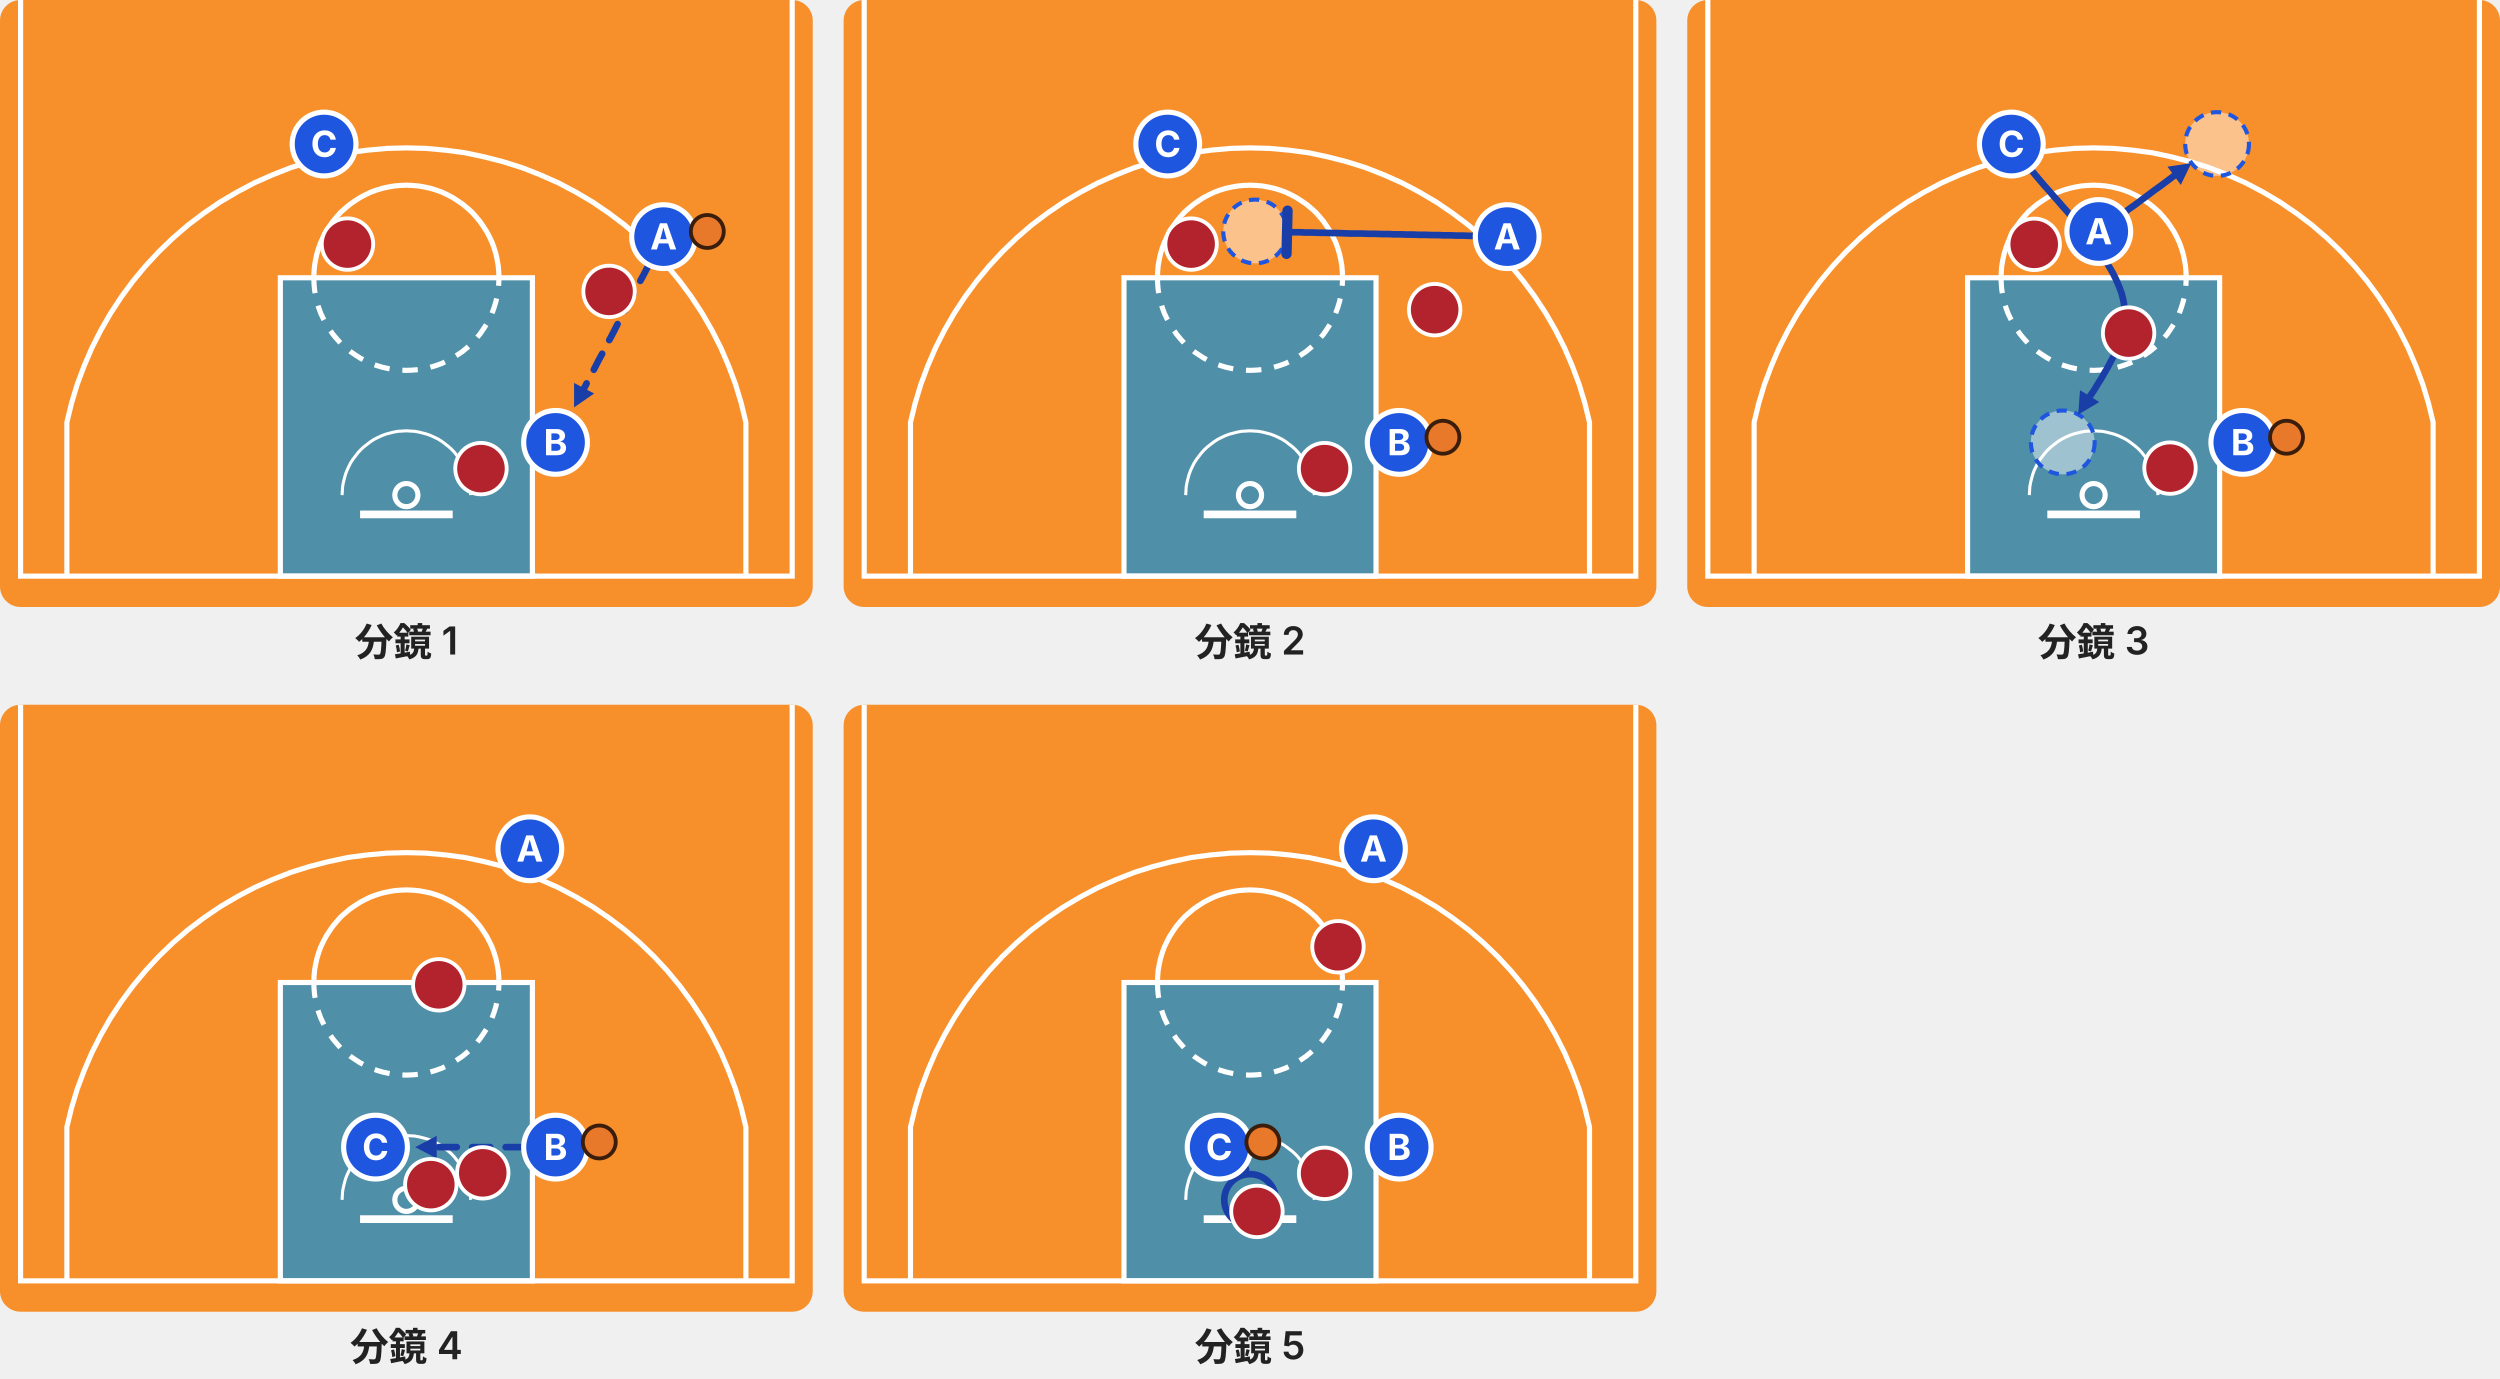
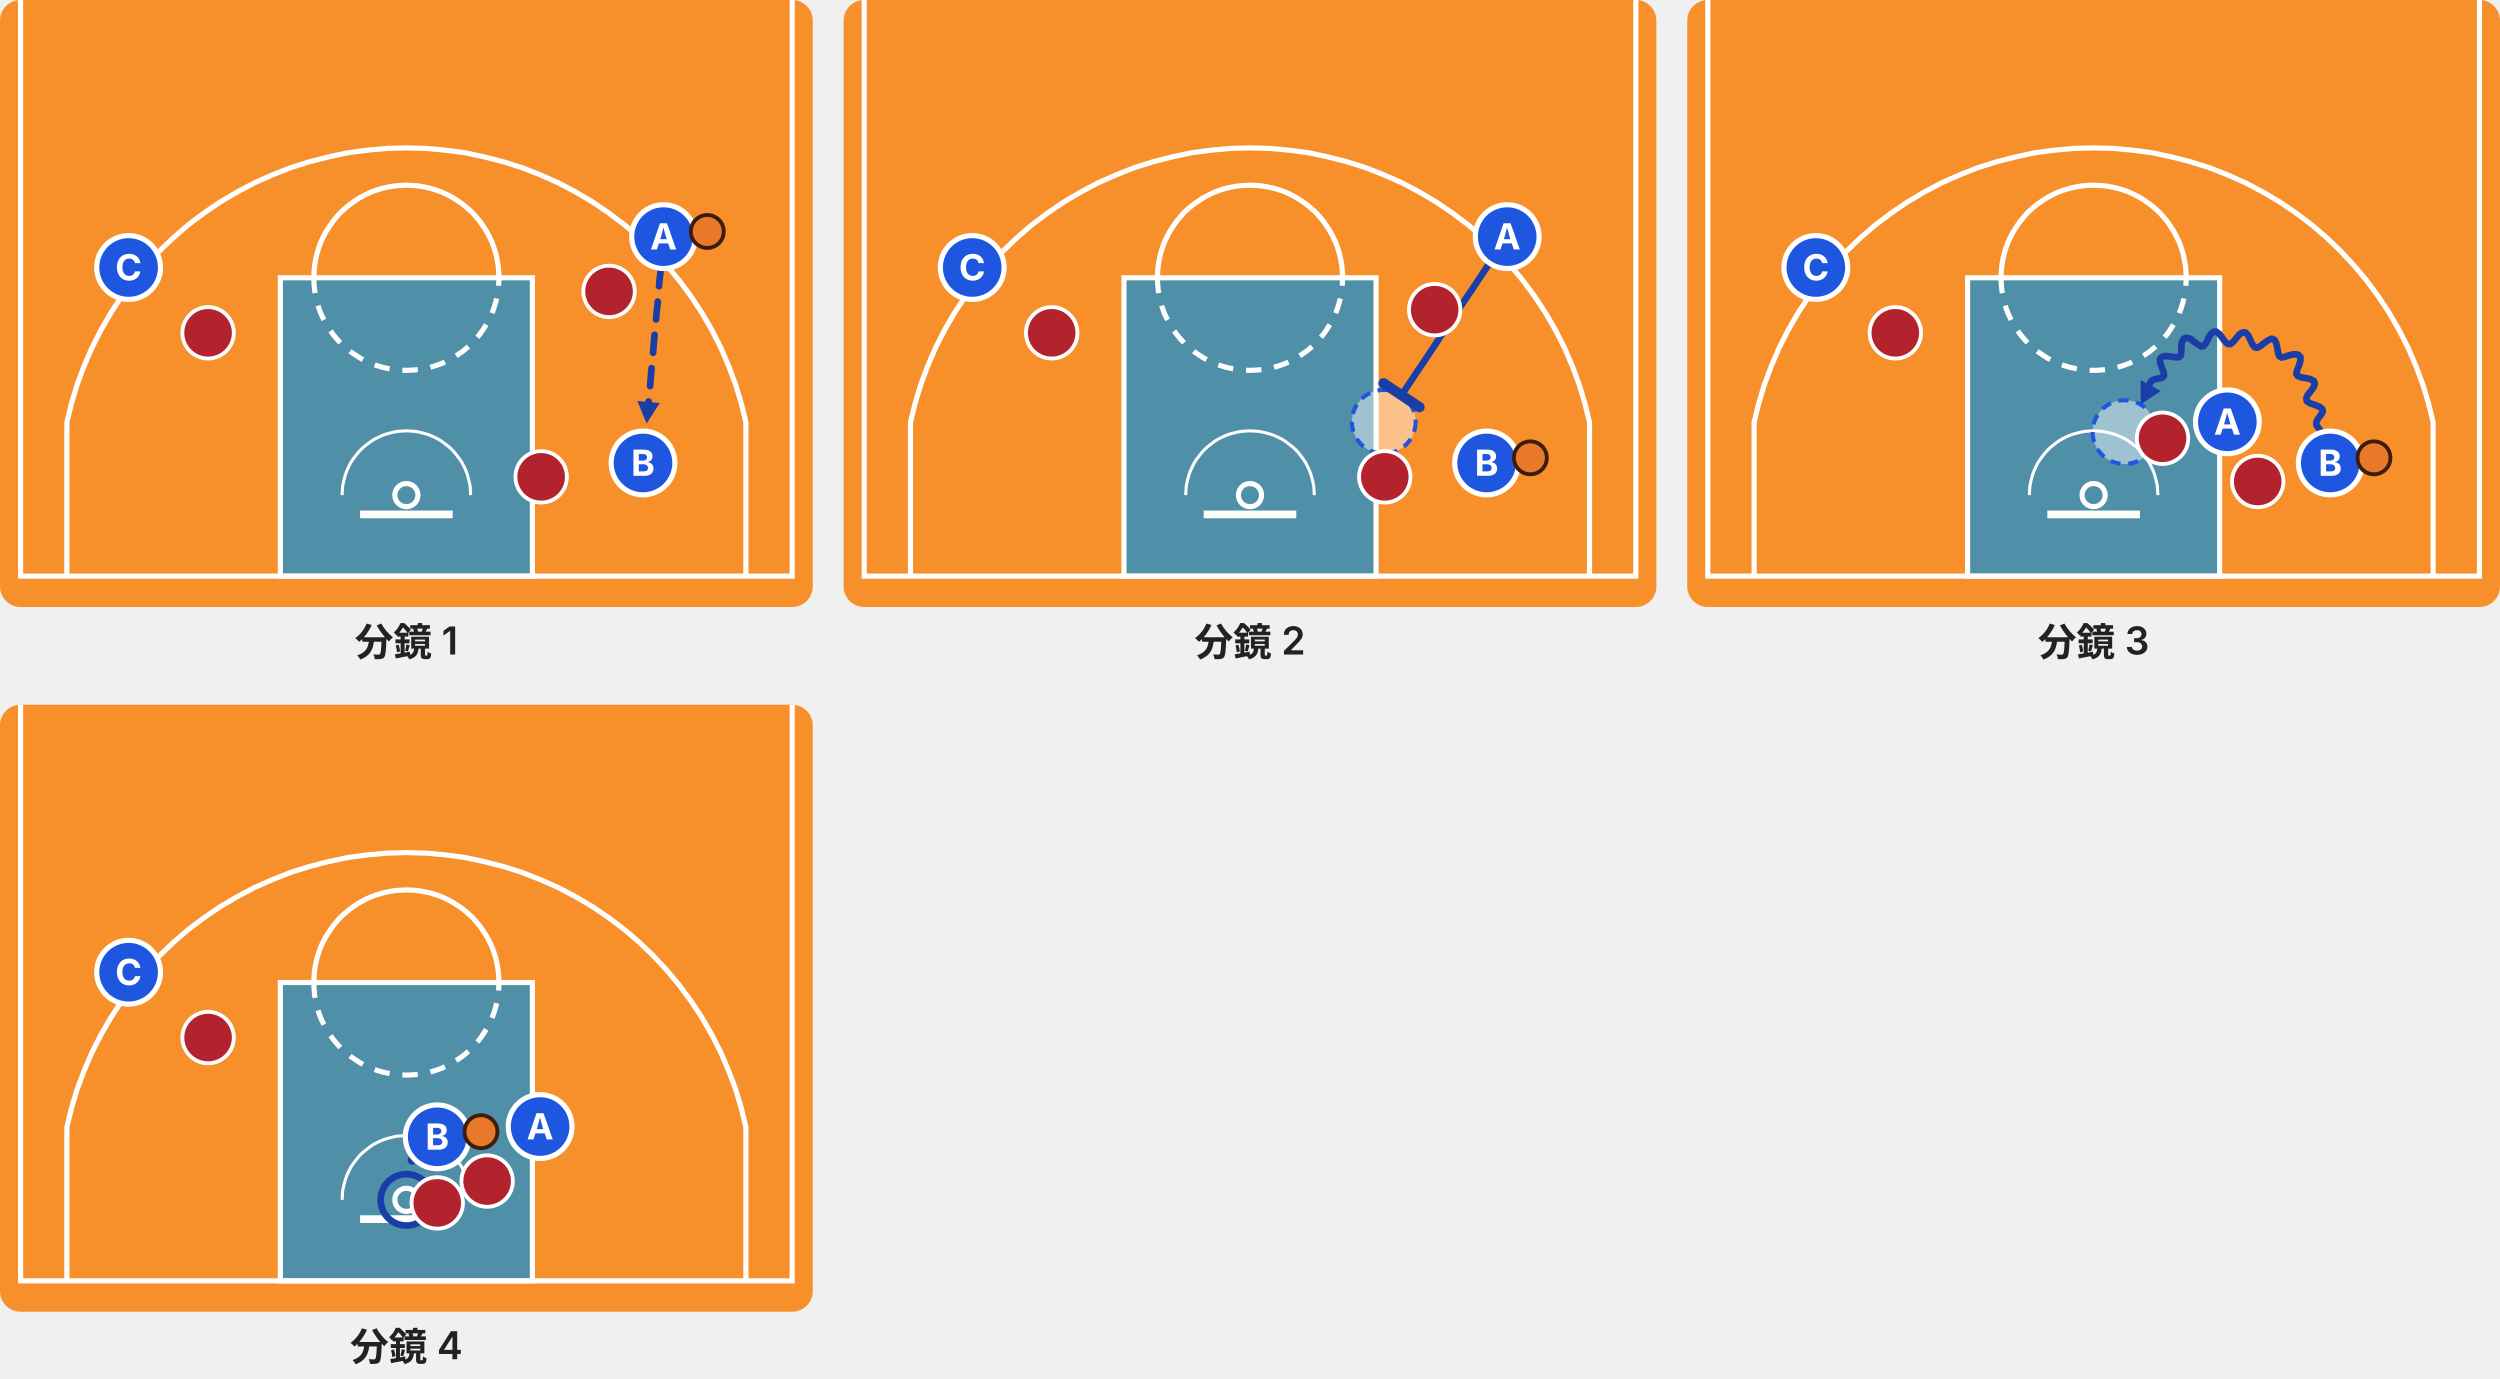
<svg xmlns="http://www.w3.org/2000/svg" viewBox="0 0 972.0 536.0" width="972.0" height="536.0" font-family="-apple-system, 'PingFang TC', 'Noto Sans TC', sans-serif">
  <g transform="translate(0,0)">
    <rect width="316.0" height="236.0" rx="8" fill="#f7902b" />
    <rect x="109.0" y="108.0" width="98.0" height="116.0" fill="#4f8fa8" stroke="#ffffff" stroke-width="2" />
    <polyline points="8.0,0.0 8.0,224.0 308.0,224.0 308.0,0.0" fill="none" stroke="#ffffff" stroke-width="2" />
    <polyline points="194.0,108.0 193.9,105.6 193.7,103.3 193.3,101.0 192.8,98.7 192.1,96.4 191.3,94.2 190.3,92.1 189.2,90.0 187.9,88.0 186.6,86.1 185.1,84.3 183.5,82.5 181.7,80.9 179.9,79.4 178.0,78.1 176.0,76.8 173.9,75.7 171.8,74.7 169.6,73.9 167.3,73.2 165.0,72.7 162.7,72.3 160.4,72.1 158.0,72.0 155.6,72.1 153.3,72.3 151.0,72.7 148.7,73.2 146.4,73.9 144.2,74.7 142.1,75.7 140.0,76.8 138.0,78.1 136.1,79.4 134.3,80.9 132.5,82.5 130.9,84.3 129.4,86.1 128.1,88.0 126.8,90.0 125.7,92.1 124.7,94.2 123.9,96.4 123.2,98.7 122.7,101.0 122.3,103.3 122.1,105.6 122.0,108.0" fill="none" stroke="#ffffff" stroke-width="2" />
    <polyline points="122.0,108.0 122.1,110.4 122.3,112.7 122.7,115.0 123.2,117.3 123.9,119.6 124.7,121.8 125.7,123.9 126.8,126.0 128.1,128.0 129.4,129.9 130.9,131.7 132.5,133.5 134.3,135.1 136.1,136.6 138.0,137.9 140.0,139.2 142.1,140.3 144.2,141.3 146.4,142.1 148.7,142.8 151.0,143.3 153.3,143.7 155.6,143.9 158.0,144.0 160.4,143.9 162.7,143.7 165.0,143.3 167.3,142.8 169.6,142.1 171.8,141.3 173.9,140.3 176.0,139.2 178.0,137.9 179.9,136.6 181.7,135.1 183.5,133.5 185.1,131.7 186.6,129.9 187.9,128.0 189.2,126.0 190.3,123.9 191.3,121.8 192.1,119.6 192.8,117.3 193.3,115.0 193.7,112.7 193.9,110.4 194.0,108.0" fill="none" stroke="#ffffff" stroke-width="2" stroke-dasharray="6 5" />
    <polyline points="290.0,224.0 290.0,164.2 288.2,156.8 286.0,149.5 283.3,142.3 280.3,135.3 276.8,128.4 273.0,121.8 268.8,115.4 264.3,109.3 259.4,103.4 254.2,97.8 248.7,92.5 242.9,87.5 236.8,82.9 230.5,78.6 223.9,74.7 217.1,71.1 210.1,68.0 203.0,65.2 195.7,62.9 188.3,61.0 180.8,59.4 173.3,58.4 165.6,57.7 158.0,57.5 150.4,57.7 142.7,58.4 135.2,59.4 127.7,61.0 120.3,62.9 113.0,65.2 105.9,68.0 98.9,71.1 92.1,74.7 85.5,78.6 79.2,82.9 73.1,87.5 67.3,92.5 61.8,97.8 56.6,103.4 51.7,109.3 47.2,115.4 43.0,121.8 39.2,128.4 35.7,135.3 32.7,142.3 30.0,149.5 27.8,156.8 26.0,164.2 26.0,224.0" fill="none" stroke="#ffffff" stroke-width="2" />
    <polyline points="183.0,192.5 182.9,190.9 182.8,189.2 182.5,187.6 182.1,186.0 181.7,184.5 181.1,182.9 180.4,181.4 179.7,180.0 178.8,178.6 177.8,177.3 176.8,176.0 175.7,174.8 174.5,173.7 173.2,172.7 171.9,171.7 170.5,170.8 169.1,170.1 167.6,169.4 166.0,168.8 164.5,168.4 162.9,168.0 161.3,167.7 159.6,167.6 158.0,167.5 156.4,167.6 154.7,167.7 153.1,168.0 151.5,168.4 150.0,168.8 148.4,169.4 146.9,170.1 145.5,170.8 144.1,171.7 142.8,172.7 141.5,173.7 140.3,174.8 139.2,176.0 138.2,177.3 137.2,178.6 136.3,180.0 135.6,181.4 134.9,182.9 134.3,184.5 133.9,186.0 133.5,187.6 133.2,189.2 133.1,190.9 133.0,192.5" fill="none" stroke="#ffffff" stroke-width="1.2" />
    <line x1="140.0" y1="200.0" x2="176.0" y2="200.0" stroke="#ffffff" stroke-width="3" />
    <circle cx="158.0" cy="192.5" r="4.5" fill="none" stroke="#ffffff" stroke-width="2" />
-     <polyline points="252.2,103.0 251.2,105.0 250.1,107.1 248.9,109.3 247.8,111.5 246.6,113.6 245.5,115.8 244.4,117.9 243.2,120.1 242.1,122.3 241.0,124.4 239.8,126.6 238.7,128.8 237.6,130.9 236.4,133.1 235.3,135.2 234.2,137.4 233.0,139.6 231.9,141.7 230.8,143.9 229.6,146.1 228.5,148.2 227.4,150.4 226.3,152.3" fill="none" stroke="#1a3ea8" stroke-width="2.6" stroke-linecap="round" stroke-linejoin="round" stroke-dasharray="7 6" />
-     <polygon points="223.2,158.4 231.0,153.0 223.2,148.9" fill="#1a3ea8" />
+     <polyline points="256.9,104.3 256.7,106.7 256.4,109.1 256.2,111.6 256.0,114.0 255.8,116.4 255.6,118.9 255.3,121.3 255.1,123.8 254.9,126.2 254.7,128.7 254.4,131.1 254.2,133.6 254.0,136.0 253.8,138.4 253.6,140.9 253.3,143.3 253.1,145.8 252.9,148.2 252.7,150.7 252.4,153.1 252.2,155.6 252.0,157.9" fill="none" stroke="#1a3ea8" stroke-width="2.6" stroke-linecap="round" stroke-linejoin="round" stroke-dasharray="7 6" />
+     <polygon points="251.4,164.7 256.5,156.7 247.8,155.9" fill="#1a3ea8" />
    <circle cx="236.8" cy="113.3" r="10.0" fill="#b3232d" stroke="#fff" stroke-width="1.5" />
-     <circle cx="187.0" cy="182.2" r="10.0" fill="#b3232d" stroke="#fff" stroke-width="1.5" />
-     <circle cx="135.1" cy="94.9" r="10.0" fill="#b3232d" stroke="#fff" stroke-width="1.5" />
+     <circle cx="210.4" cy="185.4" r="10.0" fill="#b3232d" stroke="#fff" stroke-width="1.5" />
+     <circle cx="80.9" cy="129.4" r="10.0" fill="#b3232d" stroke="#fff" stroke-width="1.5" />
    <circle cx="258.0" cy="92.0" r="12.4" fill="#1f56e0" stroke="#fff" stroke-width="2" />
    <text x="258.0" y="97.0" font-size="14" font-weight="700" fill="#fff" text-anchor="middle">A</text>
-     <circle cx="216.0" cy="172.0" r="12.4" fill="#1f56e0" stroke="#fff" stroke-width="2" />
-     <text x="216.0" y="177.0" font-size="14" font-weight="700" fill="#fff" text-anchor="middle">B</text>
-     <circle cx="126.0" cy="56.0" r="12.4" fill="#1f56e0" stroke="#fff" stroke-width="2" />
-     <text x="126.0" y="61.0" font-size="14" font-weight="700" fill="#fff" text-anchor="middle">C</text>
+     <circle cx="250.0" cy="180.0" r="12.4" fill="#1f56e0" stroke="#fff" stroke-width="2" />
+     <text x="250.0" y="185.0" font-size="14" font-weight="700" fill="#fff" text-anchor="middle">B</text>
+     <circle cx="50.0" cy="104.0" r="12.4" fill="#1f56e0" stroke="#fff" stroke-width="2" />
+     <text x="50.0" y="109.0" font-size="14" font-weight="700" fill="#fff" text-anchor="middle">C</text>
    <circle cx="275.0" cy="90.0" r="6.4" fill="#e8782a" stroke="#3b1d0b" stroke-width="1.5" />
    <text x="158.0" y="255.0" font-size="15" font-weight="600" fill="#222" text-anchor="middle">分鏡 1</text>
  </g>
  <g transform="translate(328,0)">
    <rect width="316.0" height="236.0" rx="8" fill="#f7902b" />
    <rect x="109.0" y="108.0" width="98.0" height="116.0" fill="#4f8fa8" stroke="#ffffff" stroke-width="2" />
    <polyline points="8.0,0.0 8.0,224.0 308.0,224.0 308.0,0.0" fill="none" stroke="#ffffff" stroke-width="2" />
    <polyline points="194.0,108.0 193.9,105.6 193.7,103.3 193.3,101.0 192.8,98.7 192.1,96.4 191.3,94.2 190.3,92.1 189.2,90.0 187.9,88.0 186.6,86.1 185.1,84.3 183.5,82.5 181.7,80.9 179.9,79.4 178.0,78.1 176.0,76.8 173.9,75.7 171.8,74.7 169.6,73.9 167.3,73.2 165.0,72.7 162.7,72.3 160.4,72.1 158.0,72.0 155.6,72.1 153.3,72.3 151.0,72.7 148.7,73.2 146.4,73.9 144.2,74.7 142.1,75.7 140.0,76.8 138.0,78.1 136.1,79.4 134.3,80.9 132.5,82.5 130.9,84.3 129.4,86.1 128.1,88.0 126.8,90.0 125.7,92.1 124.7,94.2 123.9,96.4 123.2,98.7 122.7,101.0 122.3,103.3 122.1,105.6 122.0,108.0" fill="none" stroke="#ffffff" stroke-width="2" />
    <polyline points="122.0,108.0 122.1,110.4 122.3,112.7 122.7,115.0 123.2,117.3 123.9,119.6 124.7,121.8 125.7,123.9 126.8,126.0 128.1,128.0 129.4,129.9 130.9,131.7 132.5,133.5 134.3,135.1 136.1,136.6 138.0,137.9 140.0,139.2 142.1,140.3 144.2,141.3 146.4,142.1 148.7,142.8 151.0,143.3 153.3,143.7 155.6,143.9 158.0,144.0 160.4,143.9 162.7,143.7 165.0,143.3 167.3,142.8 169.6,142.1 171.8,141.3 173.9,140.3 176.0,139.2 178.0,137.9 179.9,136.6 181.7,135.1 183.5,133.5 185.1,131.7 186.6,129.9 187.9,128.0 189.2,126.0 190.3,123.9 191.3,121.8 192.1,119.6 192.8,117.3 193.3,115.0 193.7,112.7 193.9,110.4 194.0,108.0" fill="none" stroke="#ffffff" stroke-width="2" stroke-dasharray="6 5" />
    <polyline points="290.0,224.0 290.0,164.2 288.2,156.8 286.0,149.5 283.3,142.3 280.3,135.3 276.8,128.4 273.0,121.8 268.8,115.4 264.3,109.3 259.4,103.4 254.2,97.8 248.7,92.5 242.9,87.5 236.8,82.9 230.5,78.6 223.9,74.7 217.1,71.1 210.1,68.0 203.0,65.2 195.7,62.9 188.3,61.0 180.8,59.4 173.3,58.4 165.6,57.7 158.0,57.5 150.4,57.7 142.7,58.4 135.2,59.4 127.7,61.0 120.3,62.9 113.0,65.2 105.9,68.0 98.9,71.1 92.1,74.7 85.5,78.6 79.2,82.9 73.1,87.5 67.3,92.5 61.8,97.8 56.6,103.4 51.7,109.3 47.2,115.4 43.0,121.8 39.2,128.4 35.7,135.3 32.7,142.3 30.0,149.5 27.8,156.8 26.0,164.2 26.0,224.0" fill="none" stroke="#ffffff" stroke-width="2" />
    <polyline points="183.0,192.5 182.9,190.9 182.8,189.2 182.5,187.6 182.1,186.0 181.7,184.5 181.1,182.9 180.4,181.4 179.7,180.0 178.8,178.6 177.8,177.3 176.8,176.0 175.7,174.8 174.5,173.7 173.2,172.7 171.9,171.7 170.5,170.8 169.1,170.1 167.6,169.4 166.0,168.8 164.5,168.4 162.9,168.0 161.3,167.7 159.6,167.6 158.0,167.5 156.4,167.6 154.7,167.7 153.1,168.0 151.5,168.4 150.0,168.8 148.4,169.4 146.9,170.1 145.5,170.8 144.1,171.7 142.8,172.7 141.5,173.7 140.3,174.8 139.2,176.0 138.2,177.3 137.2,178.6 136.3,180.0 135.6,181.4 134.9,182.9 134.3,184.5 133.9,186.0 133.5,187.6 133.2,189.2 133.1,190.9 133.0,192.5" fill="none" stroke="#ffffff" stroke-width="1.2" />
    <line x1="140.0" y1="200.0" x2="176.0" y2="200.0" stroke="#ffffff" stroke-width="3" />
    <circle cx="158.0" cy="192.5" r="4.5" fill="none" stroke="#ffffff" stroke-width="2" />
-     <circle cx="160.0" cy="90.0" r="12.4" fill="#ffffff" fill-opacity="0.45" stroke="#1f56e0" stroke-width="1.6" stroke-dasharray="4 3" />
-     <polyline points="245.6,91.7 243.3,91.7 240.9,91.6 238.4,91.6 236.0,91.5 233.5,91.5 231.1,91.4 228.6,91.4 226.2,91.3 223.7,91.3 221.3,91.2 218.8,91.2 216.4,91.1 213.9,91.1 211.5,91.0 209.0,91.0 206.6,90.9 204.1,90.9 201.6,90.8 199.2,90.8 196.7,90.8 194.3,90.7 191.8,90.6 189.4,90.6 186.9,90.5 184.5,90.5 182.1,90.4 179.6,90.4 177.2,90.3 174.7,90.3 172.4,90.3" fill="none" stroke="#1a3ea8" stroke-width="2.6" stroke-linecap="round" stroke-linejoin="round" />
-     <line x1="172.2" y1="98.7" x2="172.6" y2="81.9" stroke="#1a3ea8" stroke-width="4" stroke-linecap="round" />
+     <circle cx="210.0" cy="164.0" r="12.4" fill="#ffffff" fill-opacity="0.45" stroke="#1f56e0" stroke-width="1.6" stroke-dasharray="4 3" />
+     <polyline points="251.1,102.3 249.8,104.3 248.4,106.4 247.0,108.5 245.7,110.5 244.3,112.6 242.9,114.6 241.5,116.7 240.2,118.7 238.8,120.8 237.4,122.9 236.1,124.9 234.7,127.0 233.3,129.0 231.9,131.1 230.6,133.1 229.2,135.2 227.8,137.3 226.5,139.3 225.1,141.4 223.7,143.4 222.3,145.5 221.0,147.5 219.6,149.6 218.2,151.7 216.9,153.7" fill="none" stroke="#1a3ea8" stroke-width="2.6" stroke-linecap="round" stroke-linejoin="round" />
+     <line x1="223.9" y1="158.3" x2="209.9" y2="149.0" stroke="#1a3ea8" stroke-width="4" stroke-linecap="round" />
    <circle cx="229.8" cy="120.4" r="10.0" fill="#b3232d" stroke="#fff" stroke-width="1.5" />
-     <circle cx="187.0" cy="182.2" r="10.0" fill="#b3232d" stroke="#fff" stroke-width="1.5" />
-     <circle cx="135.1" cy="94.9" r="10.0" fill="#b3232d" stroke="#fff" stroke-width="1.5" />
+     <circle cx="210.4" cy="185.4" r="10.0" fill="#b3232d" stroke="#fff" stroke-width="1.5" />
+     <circle cx="80.9" cy="129.4" r="10.0" fill="#b3232d" stroke="#fff" stroke-width="1.5" />
    <circle cx="258.0" cy="92.0" r="12.4" fill="#1f56e0" stroke="#fff" stroke-width="2" />
    <text x="258.0" y="97.0" font-size="14" font-weight="700" fill="#fff" text-anchor="middle">A</text>
-     <circle cx="216.0" cy="172.0" r="12.4" fill="#1f56e0" stroke="#fff" stroke-width="2" />
-     <text x="216.0" y="177.0" font-size="14" font-weight="700" fill="#fff" text-anchor="middle">B</text>
-     <circle cx="126.0" cy="56.0" r="12.4" fill="#1f56e0" stroke="#fff" stroke-width="2" />
-     <text x="126.0" y="61.0" font-size="14" font-weight="700" fill="#fff" text-anchor="middle">C</text>
-     <circle cx="233.0" cy="170.0" r="6.4" fill="#e8782a" stroke="#3b1d0b" stroke-width="1.5" />
+     <circle cx="250.0" cy="180.0" r="12.4" fill="#1f56e0" stroke="#fff" stroke-width="2" />
+     <text x="250.0" y="185.0" font-size="14" font-weight="700" fill="#fff" text-anchor="middle">B</text>
+     <circle cx="50.0" cy="104.0" r="12.4" fill="#1f56e0" stroke="#fff" stroke-width="2" />
+     <text x="50.0" y="109.0" font-size="14" font-weight="700" fill="#fff" text-anchor="middle">C</text>
+     <circle cx="267.0" cy="178.0" r="6.4" fill="#e8782a" stroke="#3b1d0b" stroke-width="1.5" />
    <text x="158.0" y="255.0" font-size="15" font-weight="600" fill="#222" text-anchor="middle">分鏡 2</text>
  </g>
  <g transform="translate(656,0)">
    <rect width="316.0" height="236.0" rx="8" fill="#f7902b" />
    <rect x="109.0" y="108.0" width="98.0" height="116.0" fill="#4f8fa8" stroke="#ffffff" stroke-width="2" />
    <polyline points="8.0,0.0 8.0,224.0 308.0,224.0 308.0,0.0" fill="none" stroke="#ffffff" stroke-width="2" />
    <polyline points="194.0,108.0 193.9,105.6 193.7,103.3 193.3,101.0 192.8,98.7 192.1,96.4 191.3,94.2 190.3,92.1 189.2,90.0 187.9,88.0 186.6,86.1 185.1,84.3 183.5,82.5 181.7,80.9 179.9,79.4 178.0,78.1 176.0,76.8 173.9,75.7 171.8,74.7 169.6,73.9 167.3,73.2 165.0,72.7 162.7,72.3 160.4,72.1 158.0,72.0 155.6,72.1 153.3,72.3 151.0,72.7 148.7,73.2 146.4,73.9 144.2,74.7 142.1,75.7 140.0,76.8 138.0,78.1 136.1,79.4 134.3,80.9 132.5,82.5 130.9,84.3 129.4,86.1 128.1,88.0 126.8,90.0 125.7,92.1 124.7,94.2 123.9,96.4 123.2,98.7 122.7,101.0 122.3,103.3 122.1,105.6 122.0,108.0" fill="none" stroke="#ffffff" stroke-width="2" />
    <polyline points="122.0,108.0 122.1,110.4 122.3,112.7 122.7,115.0 123.2,117.3 123.9,119.6 124.7,121.8 125.7,123.9 126.8,126.0 128.1,128.0 129.4,129.9 130.9,131.7 132.5,133.5 134.3,135.1 136.1,136.6 138.0,137.9 140.0,139.2 142.1,140.3 144.2,141.3 146.4,142.1 148.7,142.8 151.0,143.3 153.3,143.7 155.6,143.9 158.0,144.0 160.4,143.9 162.7,143.7 165.0,143.3 167.3,142.8 169.6,142.1 171.8,141.3 173.9,140.3 176.0,139.2 178.0,137.9 179.9,136.6 181.7,135.1 183.5,133.5 185.1,131.7 186.6,129.9 187.9,128.0 189.2,126.0 190.3,123.9 191.3,121.8 192.1,119.6 192.8,117.3 193.3,115.0 193.7,112.7 193.9,110.4 194.0,108.0" fill="none" stroke="#ffffff" stroke-width="2" stroke-dasharray="6 5" />
    <polyline points="290.0,224.0 290.0,164.2 288.2,156.8 286.0,149.5 283.3,142.3 280.3,135.3 276.8,128.4 273.0,121.8 268.8,115.4 264.3,109.3 259.4,103.4 254.2,97.8 248.7,92.5 242.9,87.5 236.8,82.9 230.5,78.6 223.9,74.7 217.1,71.1 210.1,68.0 203.0,65.2 195.7,62.9 188.3,61.0 180.8,59.4 173.3,58.4 165.6,57.7 158.0,57.5 150.4,57.7 142.7,58.4 135.2,59.4 127.7,61.0 120.3,62.9 113.0,65.2 105.9,68.0 98.9,71.1 92.1,74.7 85.5,78.6 79.2,82.9 73.1,87.5 67.3,92.5 61.8,97.8 56.6,103.4 51.7,109.3 47.2,115.4 43.0,121.8 39.2,128.4 35.7,135.3 32.7,142.3 30.0,149.5 27.8,156.8 26.0,164.2 26.0,224.0" fill="none" stroke="#ffffff" stroke-width="2" />
    <polyline points="183.0,192.5 182.9,190.9 182.8,189.2 182.5,187.6 182.1,186.0 181.7,184.5 181.1,182.9 180.4,181.4 179.7,180.0 178.8,178.6 177.8,177.3 176.8,176.0 175.7,174.8 174.5,173.7 173.2,172.7 171.9,171.7 170.5,170.8 169.1,170.1 167.6,169.4 166.0,168.8 164.5,168.4 162.9,168.0 161.3,167.7 159.6,167.6 158.0,167.5 156.4,167.6 154.7,167.7 153.1,168.0 151.5,168.4 150.0,168.8 148.4,169.4 146.9,170.1 145.5,170.8 144.1,171.7 142.8,172.7 141.5,173.7 140.3,174.8 139.2,176.0 138.2,177.3 137.2,178.6 136.3,180.0 135.6,181.4 134.9,182.9 134.3,184.5 133.9,186.0 133.5,187.6 133.2,189.2 133.1,190.9 133.0,192.5" fill="none" stroke="#ffffff" stroke-width="1.2" />
    <line x1="140.0" y1="200.0" x2="176.0" y2="200.0" stroke="#ffffff" stroke-width="3" />
    <circle cx="158.0" cy="192.5" r="4.5" fill="none" stroke="#ffffff" stroke-width="2" />
-     <circle cx="146.0" cy="172.0" r="12.4" fill="#ffffff" fill-opacity="0.45" stroke="#1f56e0" stroke-width="1.6" stroke-dasharray="4 3" />
-     <circle cx="206.0" cy="56.0" r="12.4" fill="#ffffff" fill-opacity="0.45" stroke="#1f56e0" stroke-width="1.6" stroke-dasharray="4 3" />
-     <polyline points="133.5,65.9 133.7,66.0 135.4,68.1 137.1,70.1 138.8,72.1 140.6,74.1 142.3,76.1 144.1,78.1 145.9,80.2 147.7,82.2 149.4,84.2 151.1,86.2 152.8,88.2 154.5,90.2 156.1,92.3 157.7,94.3 159.2,96.3 160.6,98.3 162.0,100.3 163.2,102.3 164.4,104.3 165.5,106.2 166.5,108.2 167.4,110.2 168.2,112.2 168.9,114.1 169.4,116.1 169.8,118.1 170.0,120.0 170.1,122.3 170.0,124.6 169.7,126.9 169.2,129.2 168.6,131.5 167.8,133.8 166.9,136.0 165.9,138.3 164.7,140.5 163.5,142.8 162.2,145.0 160.9,147.3 159.5,149.5 158.1,151.8 156.6,154.0 155.7,155.4" fill="none" stroke="#1a3ea8" stroke-width="2.6" stroke-linecap="round" stroke-linejoin="round" />
-     <polygon points="152.0,161.2 160.2,156.3 152.7,151.7" fill="#1a3ea8" />
-     <polyline points="170.0,82.6 170.0,82.6 172.0,81.1 174.0,79.7 176.0,78.2 178.0,76.7 180.0,75.2 182.0,73.7 184.0,72.3 186.0,70.8 188.0,69.3 190.0,67.8 190.6,67.4" fill="none" stroke="#1a3ea8" stroke-width="2.6" stroke-linecap="round" stroke-linejoin="round" />
-     <polygon points="196.0,63.4 186.7,64.8 191.9,71.9" fill="#1a3ea8" />
-     <circle cx="171.6" cy="129.5" r="10.0" fill="#b3232d" stroke="#fff" stroke-width="1.5" />
-     <circle cx="187.7" cy="182.0" r="10.0" fill="#b3232d" stroke="#fff" stroke-width="1.5" />
-     <circle cx="134.9" cy="95.0" r="10.0" fill="#b3232d" stroke="#fff" stroke-width="1.5" />
-     <circle cx="160.0" cy="90.0" r="12.4" fill="#1f56e0" stroke="#fff" stroke-width="2" />
-     <text x="160.0" y="95.0" font-size="14" font-weight="700" fill="#fff" text-anchor="middle">A</text>
-     <circle cx="216.0" cy="172.0" r="12.4" fill="#1f56e0" stroke="#fff" stroke-width="2" />
-     <text x="216.0" y="177.0" font-size="14" font-weight="700" fill="#fff" text-anchor="middle">B</text>
-     <circle cx="126.0" cy="56.0" r="12.4" fill="#1f56e0" stroke="#fff" stroke-width="2" />
-     <text x="126.0" y="61.0" font-size="14" font-weight="700" fill="#fff" text-anchor="middle">C</text>
-     <circle cx="233.0" cy="170.0" r="6.4" fill="#e8782a" stroke="#3b1d0b" stroke-width="1.5" />
+     <circle cx="170.0" cy="168.0" r="12.4" fill="#ffffff" fill-opacity="0.45" stroke="#1f56e0" stroke-width="1.6" stroke-dasharray="4 3" />
+     <polyline points="246.5,168.1 246.0,167.1 245.2,166.1 244.6,165.2 244.6,164.1 245.2,162.8 246.4,161.3 247.1,160.0 246.9,159.0 245.7,158.1 243.9,157.4 242.2,156.8 240.9,156.0 240.7,154.9 241.2,153.6 242.4,152.1 243.5,150.6 244.0,149.2 243.6,148.1 242.3,147.4 240.5,147.0 238.6,146.7 237.3,146.1 236.8,145.3 237.1,143.9 237.8,142.2 238.4,140.3 238.4,138.8 237.5,137.9 236.0,137.7 234.1,138.1 232.4,138.7 231.0,139.0 230.2,138.5 229.7,137.1 229.4,135.3 229.0,133.4 228.3,132.1 227.2,131.7 225.8,132.3 224.3,133.4 222.8,134.6 221.6,135.2 220.6,135.0 219.7,133.8 218.9,132.1 218.1,130.4 217.1,129.3 216.0,129.2 214.7,130.0 213.5,131.4 212.3,132.9 211.2,133.8 210.1,133.7 209.1,132.8 208.0,131.3 206.8,129.8 205.6,128.9 204.5,129.0 203.4,130.1 202.5,131.7 201.7,133.4 200.8,134.5 199.8,134.7 198.6,134.0 197.1,132.9 195.6,131.7 194.1,131.3 193.0,131.7 192.3,133.2 192.1,135.0 192.1,136.9 191.9,138.2 191.1,138.9 189.7,138.9 187.9,138.6 186.0,138.4 184.6,138.7 183.8,139.6 183.9,141.1 184.5,142.9 185.2,144.6 185.4,146.0 184.7,146.9 183.1,147.2 181.6,147.5 180.4,148.1 179.8,149.1 179.6,150.2 179.5,151.3" fill="none" stroke="#1a3ea8" stroke-width="2.6" stroke-linecap="round" stroke-linejoin="round" />
+     <polygon points="176.3,157.3 184.1,152.0 176.3,147.8" fill="#1a3ea8" />
+     <circle cx="184.8" cy="170.4" r="10.0" fill="#b3232d" stroke="#fff" stroke-width="1.5" />
+     <circle cx="221.8" cy="187.2" r="10.0" fill="#b3232d" stroke="#fff" stroke-width="1.5" />
+     <circle cx="80.9" cy="129.4" r="10.0" fill="#b3232d" stroke="#fff" stroke-width="1.5" />
+     <circle cx="210.0" cy="164.0" r="12.4" fill="#1f56e0" stroke="#fff" stroke-width="2" />
+     <text x="210.0" y="169.0" font-size="14" font-weight="700" fill="#fff" text-anchor="middle">A</text>
+     <circle cx="250.0" cy="180.0" r="12.4" fill="#1f56e0" stroke="#fff" stroke-width="2" />
+     <text x="250.0" y="185.0" font-size="14" font-weight="700" fill="#fff" text-anchor="middle">B</text>
+     <circle cx="50.0" cy="104.0" r="12.4" fill="#1f56e0" stroke="#fff" stroke-width="2" />
+     <text x="50.0" y="109.0" font-size="14" font-weight="700" fill="#fff" text-anchor="middle">C</text>
+     <circle cx="267.0" cy="178.0" r="6.4" fill="#e8782a" stroke="#3b1d0b" stroke-width="1.5" />
    <text x="158.0" y="255.0" font-size="15" font-weight="600" fill="#222" text-anchor="middle">分鏡 3</text>
  </g>
  <g transform="translate(0,274)">
    <rect width="316.0" height="236.0" rx="8" fill="#f7902b" />
    <rect x="109.0" y="108.0" width="98.0" height="116.0" fill="#4f8fa8" stroke="#ffffff" stroke-width="2" />
    <polyline points="8.0,0.0 8.0,224.0 308.0,224.0 308.0,0.0" fill="none" stroke="#ffffff" stroke-width="2" />
    <polyline points="194.0,108.0 193.9,105.6 193.7,103.3 193.3,101.0 192.8,98.7 192.1,96.4 191.3,94.2 190.3,92.1 189.2,90.0 187.9,88.0 186.6,86.1 185.1,84.3 183.5,82.5 181.7,80.9 179.9,79.4 178.0,78.1 176.0,76.8 173.9,75.7 171.8,74.7 169.6,73.9 167.3,73.2 165.0,72.7 162.7,72.3 160.4,72.1 158.0,72.0 155.6,72.1 153.3,72.3 151.0,72.7 148.7,73.2 146.4,73.9 144.2,74.7 142.1,75.7 140.0,76.8 138.0,78.1 136.1,79.4 134.3,80.9 132.5,82.5 130.9,84.3 129.4,86.1 128.1,88.0 126.8,90.0 125.7,92.1 124.7,94.2 123.9,96.4 123.2,98.7 122.7,101.0 122.3,103.3 122.1,105.6 122.0,108.0" fill="none" stroke="#ffffff" stroke-width="2" />
    <polyline points="122.0,108.0 122.1,110.4 122.3,112.7 122.7,115.0 123.2,117.3 123.9,119.6 124.7,121.8 125.7,123.9 126.8,126.0 128.1,128.0 129.4,129.9 130.9,131.7 132.5,133.5 134.3,135.1 136.1,136.6 138.0,137.9 140.0,139.2 142.1,140.3 144.2,141.3 146.4,142.1 148.7,142.8 151.0,143.3 153.3,143.7 155.6,143.9 158.0,144.0 160.4,143.9 162.7,143.7 165.0,143.3 167.3,142.8 169.6,142.1 171.8,141.3 173.9,140.3 176.0,139.2 178.0,137.9 179.9,136.6 181.7,135.1 183.5,133.5 185.1,131.7 186.6,129.9 187.9,128.0 189.2,126.0 190.3,123.9 191.3,121.8 192.1,119.6 192.8,117.3 193.3,115.0 193.7,112.7 193.9,110.4 194.0,108.0" fill="none" stroke="#ffffff" stroke-width="2" stroke-dasharray="6 5" />
    <polyline points="290.0,224.0 290.0,164.2 288.2,156.8 286.0,149.5 283.3,142.3 280.3,135.3 276.8,128.4 273.0,121.8 268.8,115.4 264.3,109.3 259.4,103.4 254.2,97.8 248.7,92.5 242.9,87.5 236.8,82.9 230.5,78.6 223.9,74.7 217.1,71.1 210.1,68.0 203.0,65.2 195.7,62.9 188.3,61.0 180.8,59.4 173.3,58.4 165.6,57.7 158.0,57.5 150.4,57.7 142.7,58.4 135.2,59.4 127.7,61.0 120.3,62.9 113.0,65.2 105.9,68.0 98.9,71.1 92.1,74.7 85.5,78.6 79.2,82.9 73.1,87.5 67.3,92.5 61.8,97.8 56.6,103.4 51.7,109.3 47.2,115.4 43.0,121.8 39.2,128.4 35.7,135.3 32.7,142.3 30.0,149.5 27.8,156.8 26.0,164.2 26.0,224.0" fill="none" stroke="#ffffff" stroke-width="2" />
    <polyline points="183.0,192.5 182.9,190.9 182.8,189.2 182.5,187.6 182.1,186.0 181.7,184.5 181.1,182.9 180.4,181.4 179.7,180.0 178.8,178.6 177.8,177.3 176.8,176.0 175.7,174.8 174.5,173.7 173.2,172.7 171.9,171.7 170.5,170.8 169.1,170.1 167.6,169.4 166.0,168.8 164.5,168.4 162.9,168.0 161.3,167.7 159.6,167.6 158.0,167.5 156.4,167.6 154.7,167.7 153.1,168.0 151.5,168.4 150.0,168.8 148.4,169.4 146.9,170.1 145.5,170.8 144.1,171.7 142.8,172.7 141.5,173.7 140.3,174.8 139.2,176.0 138.2,177.3 137.2,178.6 136.3,180.0 135.6,181.4 134.9,182.9 134.3,184.5 133.9,186.0 133.5,187.6 133.2,189.2 133.1,190.9 133.0,192.5" fill="none" stroke="#ffffff" stroke-width="1.2" />
    <line x1="140.0" y1="200.0" x2="176.0" y2="200.0" stroke="#ffffff" stroke-width="3" />
    <circle cx="158.0" cy="192.5" r="4.5" fill="none" stroke="#ffffff" stroke-width="2" />
-     <polyline points="203.6,172.0 203.5,172.0 201.0,172.0 198.5,172.0 196.0,172.0 193.5,172.0 191.0,172.0 188.5,172.0 186.0,172.0 183.5,172.0 181.0,172.0 178.5,172.0 176.0,172.0 173.5,172.0 171.0,172.0 168.5,172.0 168.2,172.0" fill="none" stroke="#1a3ea8" stroke-width="2.6" stroke-linecap="round" stroke-linejoin="round" stroke-dasharray="7 6" />
-     <polygon points="161.4,172.0 169.8,176.4 169.8,167.6" fill="#1a3ea8" />
-     <circle cx="167.5" cy="186.6" r="10.0" fill="#b3232d" stroke="#fff" stroke-width="1.5" />
-     <circle cx="187.7" cy="182.0" r="10.0" fill="#b3232d" stroke="#fff" stroke-width="1.5" />
-     <circle cx="170.6" cy="108.9" r="10.0" fill="#b3232d" stroke="#fff" stroke-width="1.5" />
-     <circle cx="206.0" cy="56.0" r="12.4" fill="#1f56e0" stroke="#fff" stroke-width="2" />
-     <text x="206.0" y="61.0" font-size="14" font-weight="700" fill="#fff" text-anchor="middle">A</text>
-     <circle cx="216.0" cy="172.0" r="12.4" fill="#1f56e0" stroke="#fff" stroke-width="2" />
-     <text x="216.0" y="177.0" font-size="14" font-weight="700" fill="#fff" text-anchor="middle">B</text>
-     <circle cx="146.0" cy="172.0" r="12.4" fill="#1f56e0" stroke="#fff" stroke-width="2" />
-     <text x="146.0" y="177.0" font-size="14" font-weight="700" fill="#fff" text-anchor="middle">C</text>
-     <circle cx="233.0" cy="170.0" r="6.4" fill="#e8782a" stroke="#3b1d0b" stroke-width="1.5" />
+     <polyline points="160.8,176.2 159.6,178.1 158.8,180.2 158.4,182.5" fill="none" stroke="#1a3ea8" stroke-width="3.6" stroke-linecap="round" stroke-linejoin="round" stroke-dasharray="1 6" />
+     <circle cx="158.0" cy="192.5" r="10.0" fill="none" stroke="#1a3ea8" stroke-width="2.6" />
+     <circle cx="170.0" cy="193.7" r="10.0" fill="#b3232d" stroke="#fff" stroke-width="1.5" />
+     <circle cx="189.4" cy="185.2" r="10.0" fill="#b3232d" stroke="#fff" stroke-width="1.5" />
+     <circle cx="80.9" cy="129.4" r="10.0" fill="#b3232d" stroke="#fff" stroke-width="1.5" />
+     <circle cx="210.0" cy="164.0" r="12.4" fill="#1f56e0" stroke="#fff" stroke-width="2" />
+     <text x="210.0" y="169.0" font-size="14" font-weight="700" fill="#fff" text-anchor="middle">A</text>
+     <circle cx="170.0" cy="168.0" r="12.4" fill="#1f56e0" stroke="#fff" stroke-width="2" />
+     <text x="170.0" y="173.0" font-size="14" font-weight="700" fill="#fff" text-anchor="middle">B</text>
+     <circle cx="50.0" cy="104.0" r="12.4" fill="#1f56e0" stroke="#fff" stroke-width="2" />
+     <text x="50.0" y="109.0" font-size="14" font-weight="700" fill="#fff" text-anchor="middle">C</text>
+     <circle cx="187.0" cy="166.0" r="6.4" fill="#e8782a" stroke="#3b1d0b" stroke-width="1.5" />
    <text x="158.0" y="255.0" font-size="15" font-weight="600" fill="#222" text-anchor="middle">分鏡 4</text>
  </g>
-   <g transform="translate(328,274)">
-     <rect width="316.0" height="236.0" rx="8" fill="#f7902b" />
-     <rect x="109.0" y="108.0" width="98.0" height="116.0" fill="#4f8fa8" stroke="#ffffff" stroke-width="2" />
-     <polyline points="8.0,0.0 8.0,224.0 308.0,224.0 308.0,0.0" fill="none" stroke="#ffffff" stroke-width="2" />
-     <polyline points="194.0,108.0 193.9,105.6 193.7,103.3 193.3,101.0 192.8,98.7 192.1,96.4 191.3,94.2 190.3,92.1 189.2,90.0 187.9,88.0 186.6,86.1 185.1,84.3 183.5,82.5 181.7,80.9 179.9,79.4 178.0,78.1 176.0,76.8 173.9,75.7 171.8,74.7 169.6,73.9 167.3,73.2 165.0,72.7 162.7,72.3 160.4,72.1 158.0,72.0 155.6,72.1 153.3,72.3 151.0,72.7 148.7,73.2 146.4,73.9 144.2,74.7 142.1,75.7 140.0,76.8 138.0,78.1 136.1,79.4 134.3,80.9 132.5,82.5 130.9,84.3 129.4,86.1 128.1,88.0 126.8,90.0 125.7,92.1 124.7,94.2 123.9,96.4 123.2,98.7 122.7,101.0 122.3,103.3 122.1,105.6 122.0,108.0" fill="none" stroke="#ffffff" stroke-width="2" />
-     <polyline points="122.0,108.0 122.1,110.4 122.3,112.7 122.7,115.0 123.2,117.3 123.9,119.6 124.7,121.8 125.7,123.9 126.8,126.0 128.1,128.0 129.4,129.9 130.9,131.7 132.5,133.5 134.3,135.1 136.1,136.6 138.0,137.9 140.0,139.2 142.1,140.3 144.2,141.3 146.4,142.1 148.7,142.8 151.0,143.3 153.3,143.7 155.6,143.9 158.0,144.0 160.4,143.9 162.7,143.7 165.0,143.3 167.3,142.8 169.6,142.1 171.8,141.3 173.9,140.3 176.0,139.2 178.0,137.9 179.9,136.6 181.7,135.1 183.5,133.5 185.1,131.7 186.6,129.9 187.9,128.0 189.2,126.0 190.3,123.9 191.3,121.8 192.1,119.6 192.8,117.3 193.3,115.0 193.7,112.7 193.9,110.4 194.0,108.0" fill="none" stroke="#ffffff" stroke-width="2" stroke-dasharray="6 5" />
-     <polyline points="290.0,224.0 290.0,164.2 288.2,156.8 286.0,149.5 283.3,142.3 280.3,135.3 276.8,128.4 273.0,121.8 268.8,115.4 264.3,109.3 259.4,103.4 254.2,97.8 248.7,92.5 242.9,87.5 236.8,82.9 230.5,78.6 223.9,74.7 217.1,71.1 210.1,68.0 203.0,65.2 195.7,62.9 188.3,61.0 180.8,59.4 173.3,58.4 165.6,57.7 158.0,57.5 150.4,57.7 142.7,58.4 135.2,59.4 127.7,61.0 120.3,62.9 113.0,65.2 105.9,68.0 98.9,71.1 92.1,74.7 85.5,78.6 79.2,82.9 73.1,87.5 67.3,92.5 61.8,97.8 56.6,103.4 51.7,109.3 47.2,115.4 43.0,121.8 39.2,128.4 35.7,135.3 32.7,142.3 30.0,149.5 27.8,156.8 26.0,164.2 26.0,224.0" fill="none" stroke="#ffffff" stroke-width="2" />
-     <polyline points="183.0,192.5 182.9,190.9 182.8,189.2 182.5,187.6 182.1,186.0 181.7,184.5 181.1,182.9 180.4,181.4 179.7,180.0 178.8,178.6 177.8,177.3 176.8,176.0 175.7,174.8 174.5,173.7 173.2,172.7 171.9,171.7 170.5,170.8 169.1,170.1 167.6,169.4 166.0,168.8 164.5,168.4 162.9,168.0 161.3,167.7 159.6,167.6 158.0,167.5 156.4,167.6 154.7,167.7 153.1,168.0 151.5,168.4 150.0,168.8 148.4,169.4 146.9,170.1 145.5,170.8 144.1,171.7 142.8,172.7 141.5,173.7 140.3,174.8 139.2,176.0 138.2,177.3 137.2,178.6 136.3,180.0 135.6,181.4 134.9,182.9 134.3,184.5 133.9,186.0 133.5,187.6 133.2,189.2 133.1,190.9 133.0,192.5" fill="none" stroke="#ffffff" stroke-width="1.2" />
-     <line x1="140.0" y1="200.0" x2="176.0" y2="200.0" stroke="#ffffff" stroke-width="3" />
-     <circle cx="158.0" cy="192.5" r="4.5" fill="none" stroke="#ffffff" stroke-width="2" />
-     <polyline points="155.5,179.8 155.7,180.1 156.5,181.9 156.7,182.6" fill="none" stroke="#1a3ea8" stroke-width="3.6" stroke-linecap="round" stroke-linejoin="round" stroke-dasharray="1 6" />
-     <circle cx="158.0" cy="192.5" r="10.0" fill="none" stroke="#1a3ea8" stroke-width="2.6" />
-     <circle cx="160.7" cy="197.0" r="10.0" fill="#b3232d" stroke="#fff" stroke-width="1.5" />
-     <circle cx="187.0" cy="182.2" r="10.0" fill="#b3232d" stroke="#fff" stroke-width="1.5" />
-     <circle cx="192.2" cy="94.1" r="10.0" fill="#b3232d" stroke="#fff" stroke-width="1.5" />
-     <circle cx="206.0" cy="56.0" r="12.4" fill="#1f56e0" stroke="#fff" stroke-width="2" />
-     <text x="206.0" y="61.0" font-size="14" font-weight="700" fill="#fff" text-anchor="middle">A</text>
-     <circle cx="216.0" cy="172.0" r="12.4" fill="#1f56e0" stroke="#fff" stroke-width="2" />
-     <text x="216.0" y="177.0" font-size="14" font-weight="700" fill="#fff" text-anchor="middle">B</text>
-     <circle cx="146.0" cy="172.0" r="12.4" fill="#1f56e0" stroke="#fff" stroke-width="2" />
-     <text x="146.0" y="177.0" font-size="14" font-weight="700" fill="#fff" text-anchor="middle">C</text>
-     <circle cx="163.0" cy="170.0" r="6.4" fill="#e8782a" stroke="#3b1d0b" stroke-width="1.5" />
-     <text x="158.0" y="255.0" font-size="15" font-weight="600" fill="#222" text-anchor="middle">分鏡 5</text>
-   </g>
</svg>
